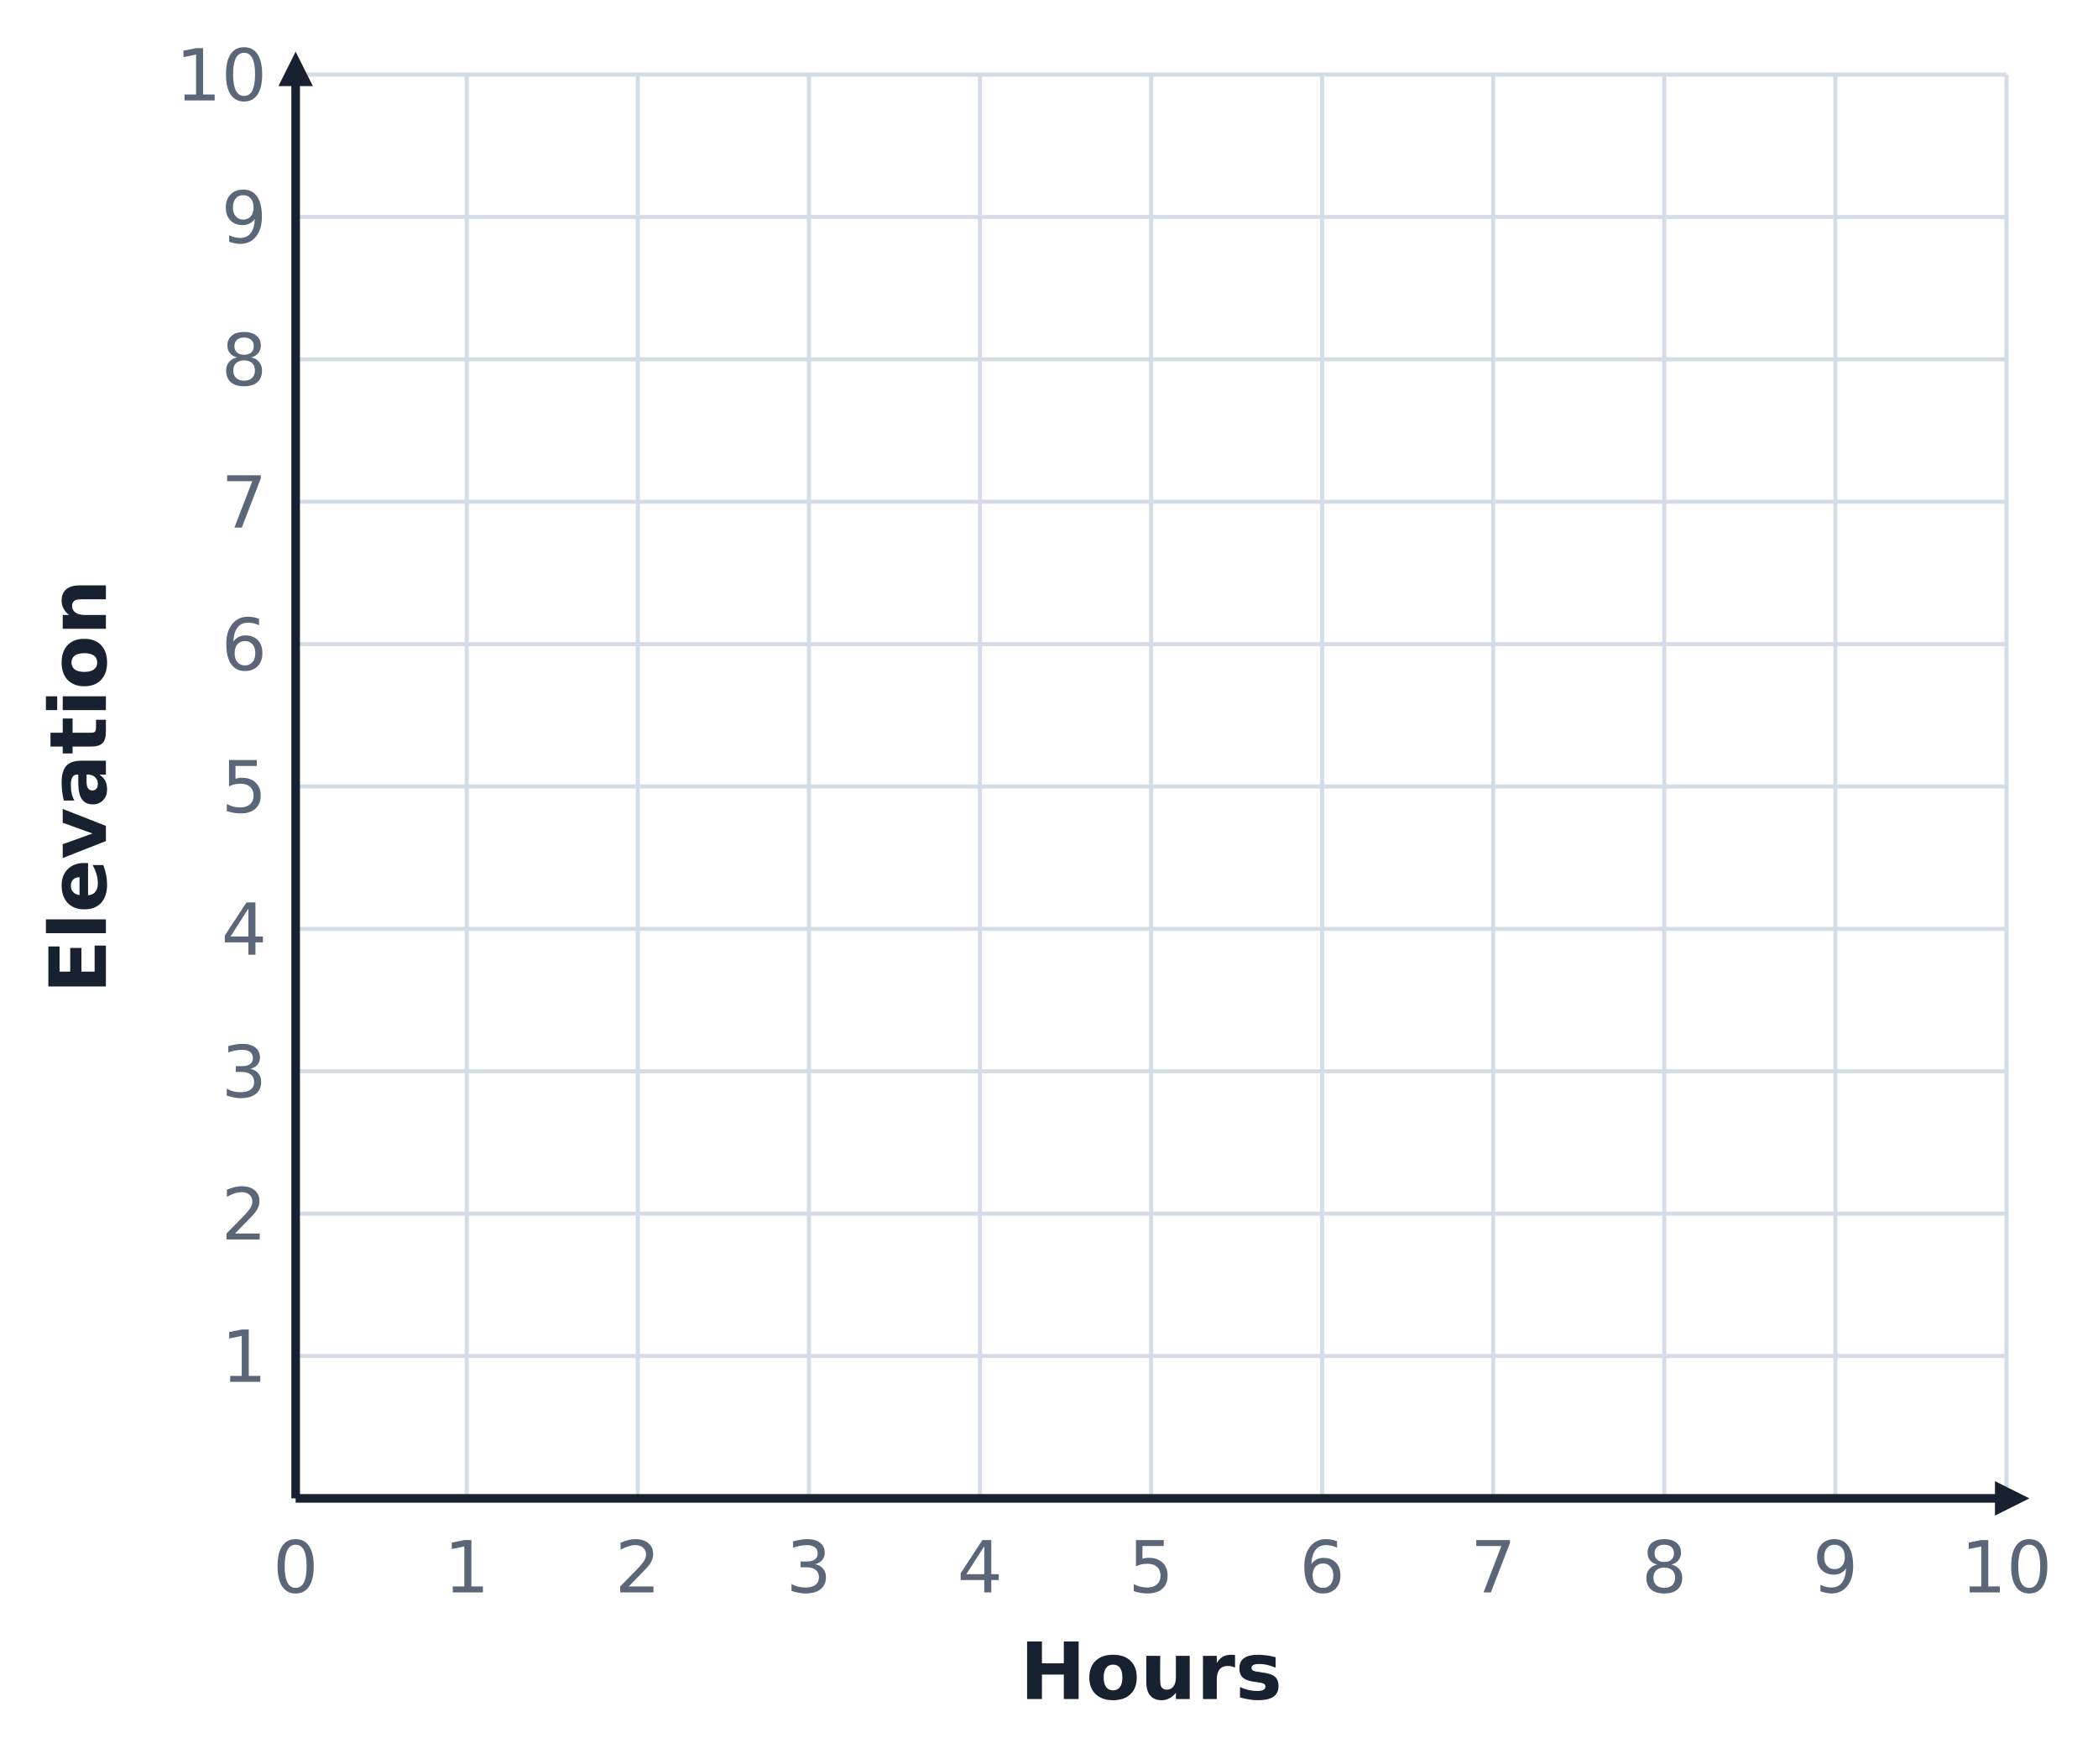
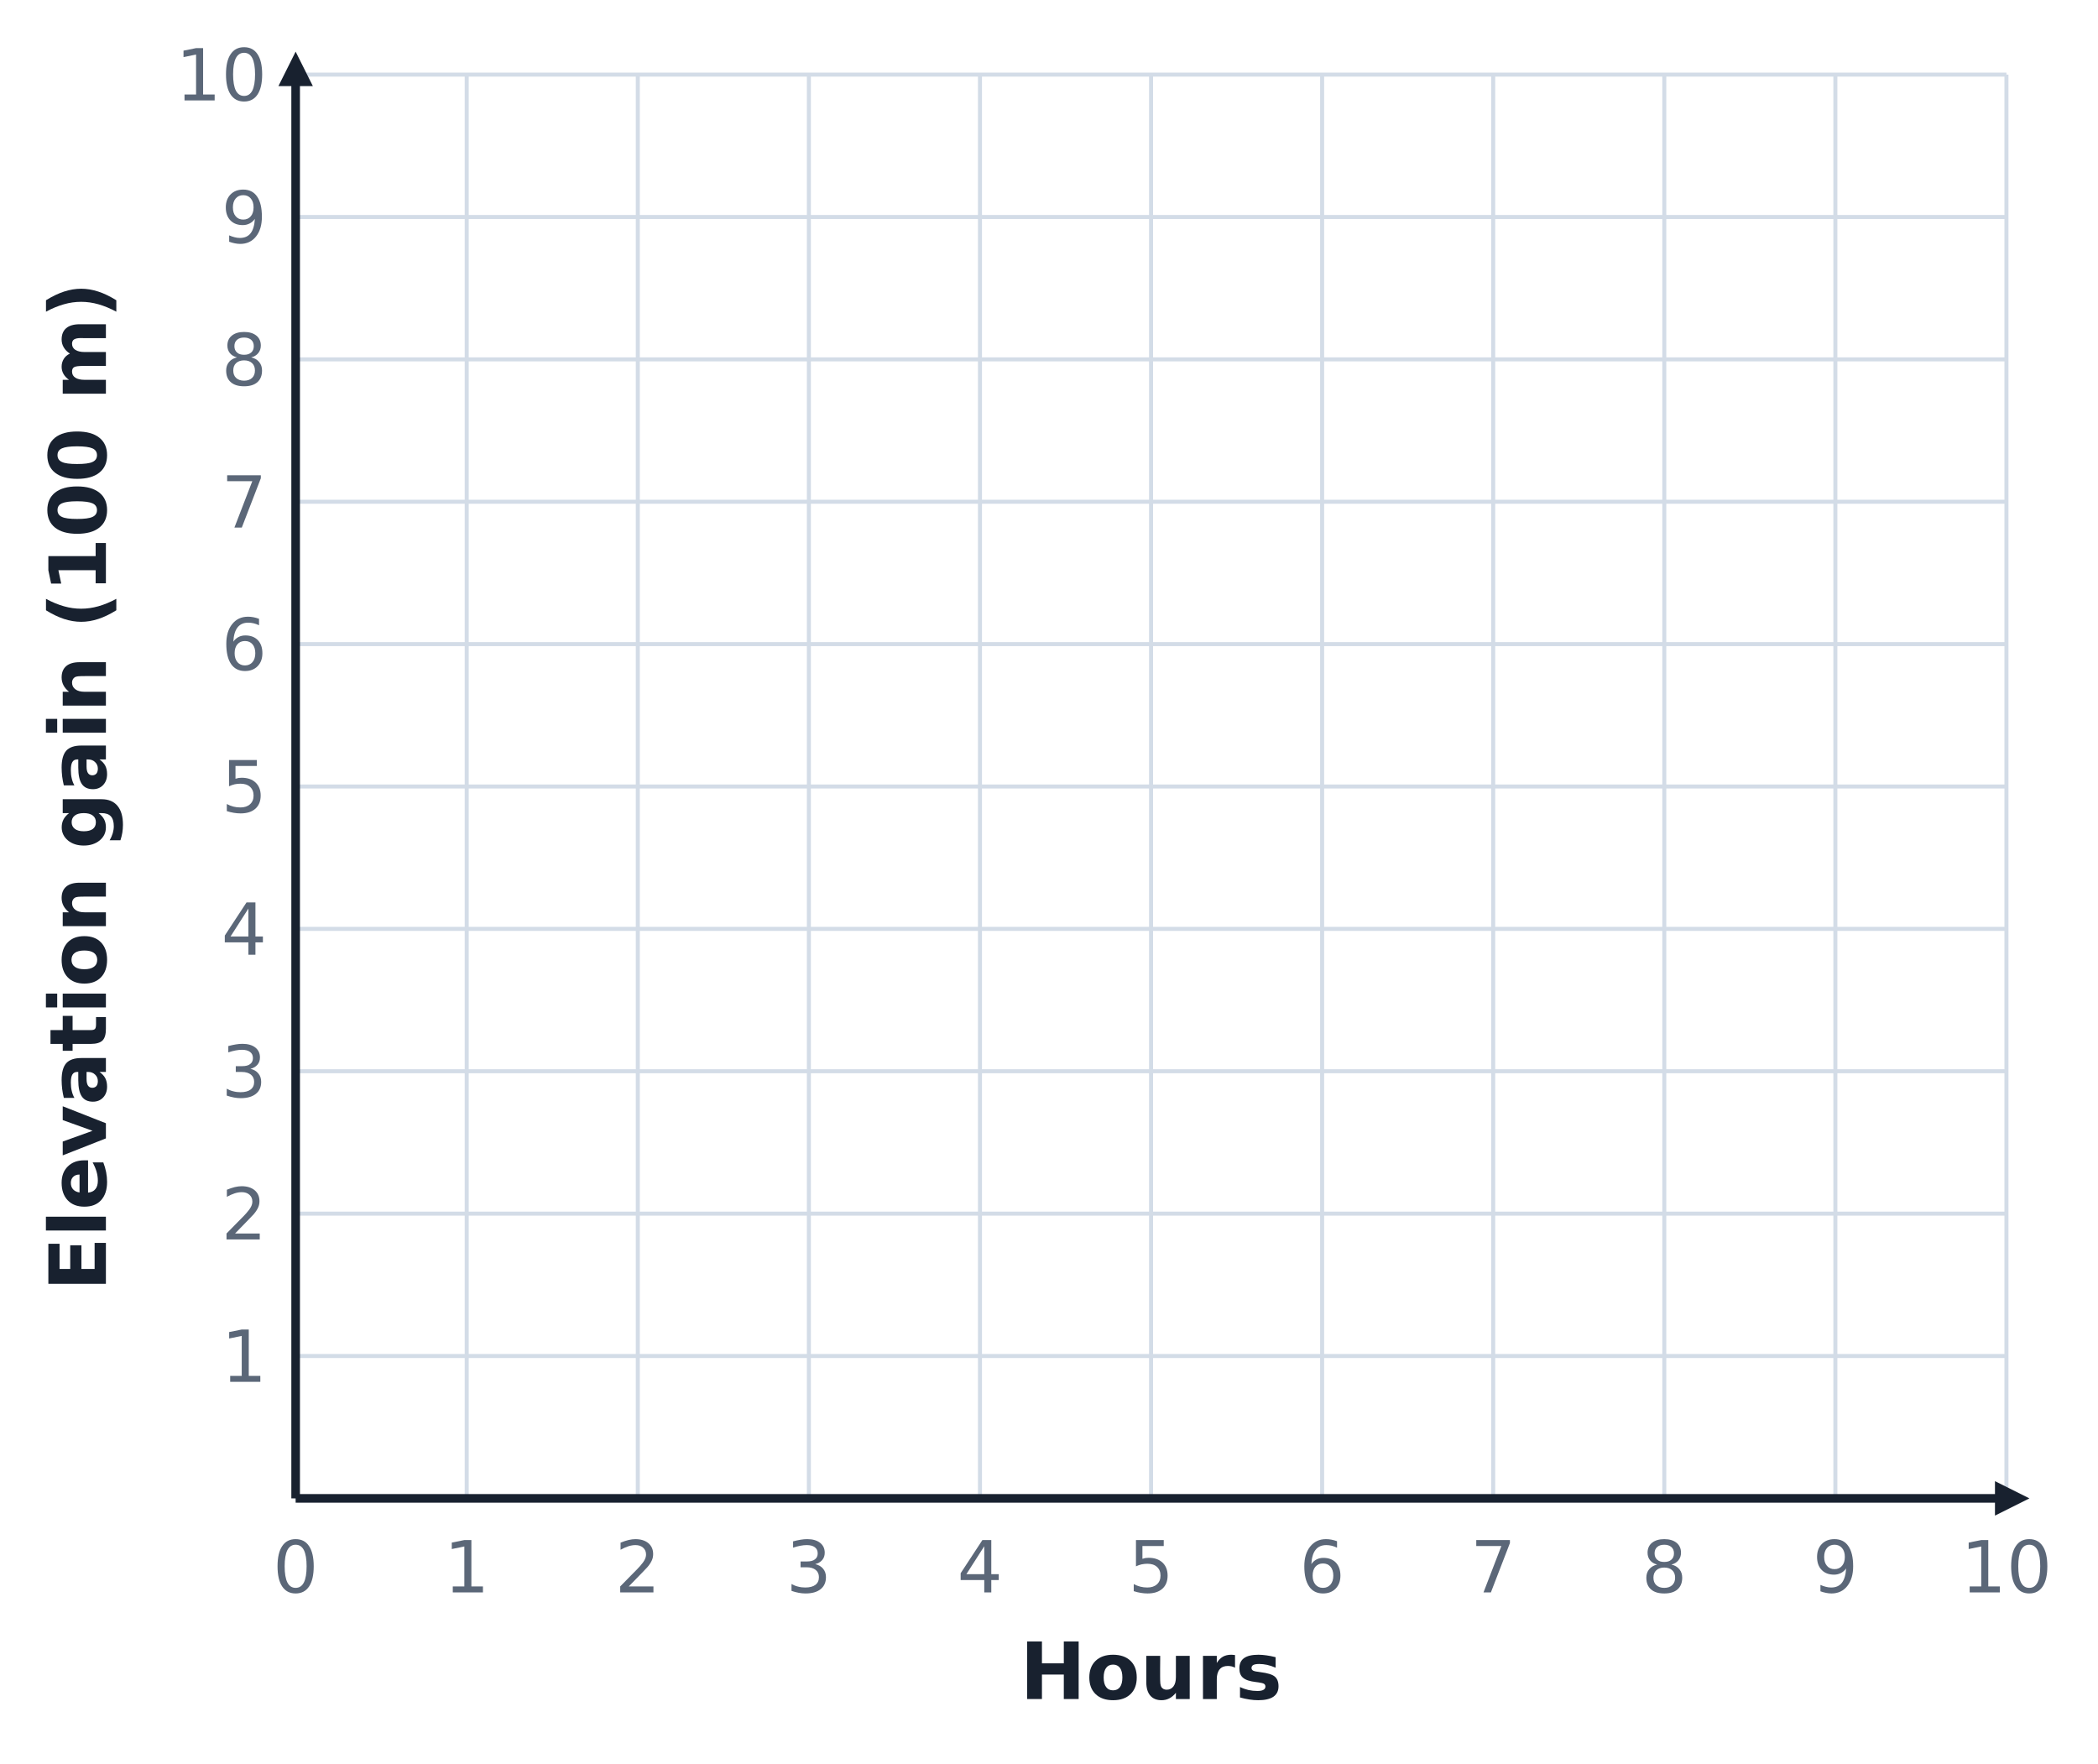
<svg xmlns="http://www.w3.org/2000/svg" xmlns:xlink="http://www.w3.org/1999/xlink" version="1.1" width="365.444" height="307.25" viewBox="0 0 365.444 307.25">
  <defs>
    <clipPath id="clip_1">
      <path transform="matrix(1,0,0,-1,-18.50322,322.9971)" d="M18.503 15.747H383.947V322.997H18.503Z" clip-rule="evenodd" />
    </clipPath>
    <path id="font_2_17" d="M.318 .664C.267 .664 .229 .639 .203 .589 .178 .539 .165 .464 .165 .364 .165 .264 .178 .188 .203 .138 .229 .088 .267 .063 .318 .063 .369 .063 .407 .088 .433 .138 .458 .188 .471 .264 .471 .364 .471 .464 .458 .539 .433 .589 .407 .639 .369 .664 .318 .664M.318 .742C.4 .742 .462 .71 .505 .645 .548 .581 .57 .487 .57 .364 .57 .241 .548 .147 .505 .082 .462 .018 .4-.015 .318-.015 .236-.015 .174 .018 .131 .082 .087 .147 .066 .241 .066 .364 .066 .487 .087 .581 .131 .645 .174 .71 .236 .742 .318 .742Z" />
    <path id="font_2_18" d="M.124 .083H.285V.64L.11 .604V.694L.284 .729H.383V.083H.544V0H.124V.083Z" />
    <path id="font_2_19" d="M.192 .083H.536V0H.073V.083C.111 .122 .162 .174 .226 .239 .291 .304 .332 .346 .348 .365 .38 .401 .402 .431 .414 .455 .427 .48 .433 .504 .433 .528 .433 .567 .42 .598 .392 .623 .365 .647 .33 .659 .286 .659 .255 .659 .223 .654 .188 .643 .154 .632 .117 .616 .078 .594V.693C.118 .709 .155 .722 .189 .73 .224 .738 .256 .742 .284 .742 .36 .742 .42 .723 .465 .686 .51 .648 .532 .597 .532 .534 .532 .504 .527 .476 .515 .449 .504 .422 .484 .39 .454 .354 .446 .345 .42 .317 .376 .272 .333 .227 .271 .164 .192 .083Z" />
    <path id="font_2_20" d="M.406 .394C.453 .383 .49 .362 .516 .33 .543 .298 .556 .259 .556 .212 .556 .14 .531 .084 .482 .045 .432 .005 .362-.015 .271-.015 .24-.015 .209-.012 .177-.006 .144 0 .111 .009 .076 .021V.117C.104 .101 .133 .089 .166 .081 .199 .072 .233 .068 .268 .068 .33 .068 .377 .081 .409 .105 .442 .13 .458 .165 .458 .212 .458 .255 .443 .289 .413 .313 .383 .337 .341 .35 .287 .35H.202V.431H.291C.34 .431 .377 .44 .402 .46 .428 .479 .441 .507 .441 .543 .441 .581 .428 .609 .401 .629 .375 .649 .337 .659 .287 .659 .26 .659 .231 .656 .2 .65 .169 .645 .135 .635 .098 .623V.711C.136 .721 .171 .729 .203 .734 .236 .74 .267 .742 .296 .742 .371 .742 .43 .725 .474 .691 .517 .657 .539 .611 .539 .553 .539 .513 .528 .479 .504 .451 .481 .424 .448 .404 .406 .394Z" />
    <path id="font_2_21" d="M.378 .643 .129 .254H.378V.643M.352 .729H.476V.254H.58V.172H.476V0H.378V.172H.049V.267L.352 .729Z" />
    <path id="font_2_22" d="M.108 .729H.495V.646H.198V.468C.213 .473 .227 .476 .241 .479 .256 .481 .27 .482 .284 .482 .366 .482 .43 .46 .478 .415 .525 .371 .549 .31 .549 .234 .549 .155 .524 .094 .476 .051 .427 .007 .358-.015 .269-.015 .238-.015 .207-.012 .176-.007 .144-.002 .111 .006 .077 .017V.116C.106 .1 .137 .088 .168 .08 .199 .072 .232 .068 .267 .068 .323 .068 .368 .083 .401 .113 .434 .143 .45 .183 .45 .234 .45 .285 .434 .325 .401 .355 .368 .385 .323 .399 .267 .399 .241 .399 .214 .396 .188 .391 .162 .385 .135 .376 .108 .363V.729Z" />
    <path id="font_2_23" d="M.33 .403C.286 .403 .251 .388 .225 .358 .199 .328 .186 .286 .186 .233 .186 .181 .199 .14 .225 .109 .251 .079 .286 .063 .33 .063 .374 .063 .409 .079 .435 .109 .461 .14 .474 .181 .474 .233 .474 .286 .461 .328 .435 .358 .409 .388 .374 .403 .33 .403M.526 .713V.623C.501 .635 .476 .644 .451 .65 .426 .656 .401 .659 .376 .659 .311 .659 .261 .637 .227 .593 .192 .549 .173 .483 .168 .394 .187 .422 .211 .444 .24 .459 .269 .474 .301 .481 .336 .481 .409 .481 .467 .459 .51 .415 .552 .37 .573 .31 .573 .233 .573 .159 .551 .098 .507 .053 .463 .008 .404-.015 .33-.015 .246-.015 .181 .018 .137 .082 .092 .147 .07 .241 .07 .364 .07 .479 .097 .571 .152 .639 .207 .708 .28 .742 .372 .742 .397 .742 .422 .74 .447 .735 .472 .73 .499 .723 .526 .713Z" />
    <path id="font_2_24" d="M.082 .729H.551V.687L.286 0H.183L.432 .646H.082V.729Z" />
    <path id="font_2_25" d="M.318 .346C.271 .346 .234 .333 .207 .308 .18 .283 .167 .249 .167 .205 .167 .161 .18 .126 .207 .101 .234 .076 .271 .063 .318 .063 .365 .063 .402 .076 .429 .101 .456 .127 .469 .161 .469 .205 .469 .249 .456 .283 .429 .308 .402 .333 .365 .346 .318 .346M.219 .388C.177 .398 .144 .418 .12 .447 .097 .476 .085 .511 .085 .553 .085 .611 .106 .658 .147 .691 .189 .725 .246 .742 .318 .742 .39 .742 .447 .725 .489 .691 .53 .658 .551 .611 .551 .553 .551 .511 .539 .476 .515 .447 .492 .418 .459 .398 .417 .388 .465 .377 .502 .355 .528 .323 .555 .291 .568 .251 .568 .205 .568 .134 .546 .08 .503 .042 .46 .004 .398-.015 .318-.015 .237-.015 .176 .004 .133 .042 .089 .08 .068 .134 .068 .205 .068 .251 .081 .291 .108 .323 .135 .355 .172 .377 .219 .388M.183 .544C.183 .506 .195 .477 .219 .456 .242 .434 .275 .424 .318 .424 .36 .424 .393 .434 .417 .456 .441 .477 .453 .506 .453 .544 .453 .582 .441 .611 .417 .632 .393 .653 .36 .664 .318 .664 .275 .664 .242 .653 .219 .632 .195 .611 .183 .582 .183 .544Z" />
    <path id="font_2_26" d="M.11 .015V.104C.135 .093 .16 .084 .185 .078 .21 .071 .235 .068 .26 .068 .325 .068 .375 .09 .409 .134 .443 .178 .463 .245 .468 .334 .449 .306 .425 .285 .396 .27 .367 .255 .335 .247 .3 .247 .227 .247 .169 .269 .127 .313 .084 .357 .063 .418 .063 .494 .063 .569 .085 .629 .129 .674 .174 .72 .233 .742 .306 .742 .39 .742 .455 .71 .499 .645 .544 .581 .566 .487 .566 .364 .566 .249 .539 .157 .484 .088 .43 .02 .356-.015 .264-.015 .239-.015 .214-.012 .189-.007 .164-.002 .137 .005 .11 .015M.306 .324C.35 .324 .385 .339 .411 .37 .437 .4 .45 .441 .45 .494 .45 .547 .437 .588 .411 .618 .385 .649 .35 .664 .306 .664 .262 .664 .227 .649 .201 .618 .175 .588 .162 .547 .162 .494 .162 .441 .175 .4 .201 .37 .227 .339 .262 .324 .306 .324Z" />
    <path id="font_3_41" d="M.092 .729H.28V.452H.557V.729H.745V0H.557V.31H.28V0H.092V.729Z" />
    <path id="font_3_80" d="M.344 .436C.306 .436 .276 .422 .256 .394 .235 .366 .225 .326 .225 .273 .225 .22 .235 .18 .256 .152 .276 .124 .306 .11 .344 .11 .382 .11 .411 .124 .432 .152 .452 .18 .462 .22 .462 .273 .462 .326 .452 .366 .432 .394 .411 .422 .382 .436 .344 .436M.344 .561C.438 .561 .512 .535 .565 .484 .618 .433 .644 .363 .644 .273 .644 .183 .618 .113 .565 .062 .512 .011 .438-.015 .344-.015 .25-.015 .176 .011 .123 .062 .07 .113 .043 .183 .043 .273 .043 .363 .07 .433 .123 .484 .176 .535 .25 .561 .344 .561Z" />
    <path id="font_3_86" d="M.078 .213V.547H.254V.492C.254 .463 .254 .425 .253 .381 .253 .336 .253 .306 .253 .291 .253 .247 .254 .215 .256 .196 .259 .177 .263 .163 .268 .154 .275 .142 .285 .134 .296 .127 .308 .121 .321 .118 .336 .118 .372 .118 .401 .132 .422 .16 .443 .188 .453 .227 .453 .277V.547H.628V0H.453V.079C.427 .047 .399 .023 .369 .008 .34-.007 .307-.015 .272-.015 .209-.015 .161 .005 .128 .044 .095 .082 .078 .139 .078 .213Z" />
    <path id="font_3_83" d="M.49 .397C.475 .405 .46 .41 .445 .414 .429 .417 .414 .419 .399 .419 .354 .419 .319 .405 .295 .376 .271 .347 .259 .305 .259 .252V0H.084V.547H.259V.457C.281 .493 .307 .519 .336 .536 .365 .552 .4 .561 .441 .561 .447 .561 .453 .56 .46 .56 .467 .559 .477 .558 .49 .557L.49 .397Z" />
    <path id="font_3_84" d="M.511 .53V.397C.474 .413 .438 .425 .403 .433 .368 .44 .335 .444 .304 .444 .271 .444 .246 .44 .23 .432 .214 .424 .206 .411 .206 .393 .206 .379 .212 .369 .224 .361 .237 .354 .258 .348 .29 .345L.321 .34C.41 .329 .471 .31 .501 .284 .532 .258 .548 .217 .548 .161 .548 .103 .526 .059 .483 .029 .44 0 .376-.015 .291-.015 .255-.015 .218-.012 .179-.006 .14-0 .101 .008 .06 .02V.152C.095 .135 .131 .123 .167 .114 .204 .106 .241 .102 .279 .102 .313 .102 .339 .106 .356 .116 .373 .125 .382 .139 .382 .158 .382 .173 .376 .185 .364 .193 .352 .2 .328 .206 .293 .211L.262 .215C.184 .224 .13 .242 .099 .269 .067 .295 .052 .335 .052 .389 .052 .447 .072 .49 .111 .518 .151 .547 .212 .561 .294 .561 .326 .561 .36 .558 .396 .553 .431 .548 .47 .541 .511 .53Z" />
    <path id="font_3_38" d="M.092 .729H.599V.587H.28V.452H.58V.31H.28V.143H.61V0H.092V.729Z" />
    <path id="font_3_77" d="M.084 .76H.259V0H.084V.76Z" />
    <path id="font_3_70" d="M.63 .276V.226H.221C.225 .184 .24 .153 .266 .133 .291 .112 .326 .102 .372 .102 .409 .102 .447 .107 .485 .118 .524 .129 .563 .146 .604 .168V.033C.563 .017 .521 .005 .48-.003 .439-.011 .397-.015 .356-.015 .257-.015 .18 .011 .125 .061 .07 .111 .043 .182 .043 .273 .043 .362 .07 .433 .124 .484 .178 .535 .252 .561 .346 .561 .432 .561 .501 .535 .552 .483 .604 .431 .63 .362 .63 .276M.45 .334C.45 .367 .441 .394 .421 .414 .402 .434 .376 .444 .345 .444 .311 .444 .284 .435 .263 .416 .242 .397 .228 .37 .223 .334H.45Z" />
    <path id="font_3_87" d="M.015 .547H.19L.326 .169 .462 .547H.637L.422 0H.23L.015 .547Z" />
    <path id="font_3_66" d="M.329 .245C.293 .245 .265 .239 .247 .227 .228 .214 .219 .196 .219 .172 .219 .15 .227 .133 .241 .12 .256 .108 .277 .102 .303 .102 .336 .102 .364 .113 .386 .137 .409 .16 .42 .19 .42 .225V.245H.329M.596 .311V0H.42V.081C.396 .048 .37 .023 .341 .008 .312-.007 .276-.015 .234-.015 .177-.015 .131 .002 .096 .035 .061 .068 .043 .111 .043 .164 .043 .228 .065 .275 .109 .305 .153 .335 .222 .35 .317 .35H.42V.364C.42 .391 .409 .412 .387 .425 .365 .438 .331 .444 .285 .444 .248 .444 .213 .441 .181 .433 .148 .426 .118 .414 .091 .399V.533C.128 .542 .166 .549 .204 .554 .241 .558 .279 .561 .317 .561 .416 .561 .487 .541 .531 .502 .574 .463 .596 .399 .596 .311Z" />
    <path id="font_3_85" d="M.275 .702V.547H.455V.422H.275V.19C.275 .165 .28 .147 .29 .138 .3 .129 .32 .125 .35 .125H.44V0H.29C.221 0 .172 .014 .143 .043 .115 .072 .1 .121 .1 .19V.422H.013V.547H.1V.702H.275Z" />
    <path id="font_3_74" d="M.084 .547H.259V0H.084V.547M.084 .76H.259V.617H.084V.76Z" />
    <path id="font_3_79" d="M.634 .333V0H.458V.054 .255C.458 .302 .457 .335 .455 .353 .453 .371 .449 .384 .444 .393 .437 .404 .428 .413 .416 .419 .404 .426 .391 .429 .376 .429 .34 .429 .311 .415 .29 .386 .269 .358 .259 .319 .259 .269V0H.084V.547H.259V.467C.285 .499 .313 .523 .343 .538 .372 .553 .405 .561 .441 .561 .504 .561 .552 .541 .585 .502 .617 .464 .634 .407 .634 .333Z" />
+     <path id="font_3_72" d="M.456 .093C.432 .061 .405 .037 .376 .022 .347 .007 .314 0 .276 0 .209 0 .154 .026 .11 .079 .067 .132 .045 .199 .045 .28 .045 .362 .067 .429 .11 .481 .154 .533 .209 .56 .276 .56 .314 .56 .347 .552 .376 .537 .405 .522 .432 .498 .456 .466V.547H.632V.055C.632-.033 .604-.1 .549-.146 .493-.193 .413-.216 .307-.216 .273-.216 .24-.213 .208-.208 .176-.203 .144-.194 .112-.184V-.047C.142-.065 .172-.078 .202-.087 .231-.095 .26-.1 .29-.1 .347-.1 .389-.087 .416-.062 .443-.037 .456 .002 .456 .055V.093M.341 .434C.305 .434 .277 .42 .256 .393 .236 .367 .226 .329 .226 .28 .226 .23 .236 .192 .255 .166 .275 .14 .303 .127 .341 .127 .377 .127 .406 .14 .426 .167 .446 .194 .456 .231 .456 .28 .456 .329 .446 .367 .426 .393 .406 .42 .377 .434 .341 .434Z" />
+     <path id="font_3_9" d="M.377-.132H.232C.182-.051 .145 .025 .122 .097 .098 .17 .086 .242 .086 .313 .086 .384 .098 .456 .122 .53 .146 .603 .182 .679 .232 .759H.377C.335 .682 .304 .606 .283 .532 .262 .459 .252 .386 .252 .314 .252 .242 .262 .169 .283 .095 .304 .021 .335-.054 .377-.132Z" />
+     <path id="font_3_18" d="M.117 .13H.283V.602L.113 .566V.694L.282 .729H.461V.13H.627V0H.117V.13Z" />
+     <path id="font_3_17" d="M.46 .365C.46 .456 .451 .52 .434 .557 .417 .595 .389 .613 .348 .613 .308 .613 .279 .595 .262 .557 .244 .52 .236 .456 .236 .365 .236 .273 .244 .208 .262 .17 .279 .132 .308 .113 .348 .113 .388 .113 .417 .132 .434 .17 .451 .208 .46 .273 .46 .365M.648 .364C.648 .243 .622 .149 .57 .084 .518 .018 .444-.015 .348-.015 .252-.015 .178 .018 .126 .084 .074 .149 .048 .243 .048 .364 .048 .485 .074 .578 .126 .644 .178 .709 .252 .742 .348 .742 .444 .742 .518 .709 .57 .644 .622 .578 .648 .485 .648 .364Z" />
+     <path id="font_3_78" d="M.591 .456C.613 .49 .639 .516 .67 .534 .7 .552 .734 .561 .77 .561 .833 .561 .881 .541 .914 .502 .946 .464 .963 .407 .963 .333V0H.787V.285C.787 .29 .788 .294 .788 .299 .788 .303 .788 .31 .788 .318 .788 .357 .782 .385 .771 .403 .76 .42 .741 .429 .716 .429 .683 .429 .657 .415 .639 .388 .621 .36 .611 .321 .611 .269V0H.435V.285C.435 .346 .43 .385 .419 .403 .409 .42 .39 .429 .364 .429 .33 .429 .304 .415 .286 .387 .268 .36 .259 .321 .259 .269V0H.083V.547H.259V.467C.28 .498 .305 .521 .333 .537 .361 .553 .391 .561 .425 .561 .463 .561 .496 .551 .525 .533 .554 .515 .576 .489 .591 .456Z" />
+     <path id="font_3_10" d="M.08-.132C.122-.054 .153 .021 .174 .095 .195 .169 .205 .242 .205 .314 .205 .386 .195 .459 .174 .532 .153 .606 .122 .682 .08 .759H.225C.275 .679 .311 .603 .335 .53 .359 .456 .371 .384 .371 .313 .371 .242 .359 .17 .335 .097 .312 .025 .275-.051 .225-.132H.08Z" />
  </defs>
  <g clip-path="url(#clip_1)">
    <path transform="matrix(1,0,0,-1,-18.50322,322.9971)" stroke-width=".7" stroke-linecap="butt" stroke-miterlimit="10" stroke-linejoin="miter" fill="none" stroke="#d3dce7" d="M70 62V310" />
    <path transform="matrix(1,0,0,-1,-18.50322,322.9971)" stroke-width=".7" stroke-linecap="butt" stroke-miterlimit="10" stroke-linejoin="miter" fill="none" stroke="#d3dce7" d="M99.8 62V310" />
    <path transform="matrix(1,0,0,-1,-18.50322,322.9971)" stroke-width=".7" stroke-linecap="butt" stroke-miterlimit="10" stroke-linejoin="miter" fill="none" stroke="#d3dce7" d="M129.6 62V310" />
    <path transform="matrix(1,0,0,-1,-18.50322,322.9971)" stroke-width=".7" stroke-linecap="butt" stroke-miterlimit="10" stroke-linejoin="miter" fill="none" stroke="#d3dce7" d="M159.4 62V310" />
    <path transform="matrix(1,0,0,-1,-18.50322,322.9971)" stroke-width=".7" stroke-linecap="butt" stroke-miterlimit="10" stroke-linejoin="miter" fill="none" stroke="#d3dce7" d="M189.2 62V310" />
    <path transform="matrix(1,0,0,-1,-18.50322,322.9971)" stroke-width=".7" stroke-linecap="butt" stroke-miterlimit="10" stroke-linejoin="miter" fill="none" stroke="#d3dce7" d="M219 62V310" />
    <path transform="matrix(1,0,0,-1,-18.50322,322.9971)" stroke-width=".7" stroke-linecap="butt" stroke-miterlimit="10" stroke-linejoin="miter" fill="none" stroke="#d3dce7" d="M248.8 62V310" />
    <path transform="matrix(1,0,0,-1,-18.50322,322.9971)" stroke-width=".7" stroke-linecap="butt" stroke-miterlimit="10" stroke-linejoin="miter" fill="none" stroke="#d3dce7" d="M278.6 62V310" />
    <path transform="matrix(1,0,0,-1,-18.50322,322.9971)" stroke-width=".7" stroke-linecap="butt" stroke-miterlimit="10" stroke-linejoin="miter" fill="none" stroke="#d3dce7" d="M308.4 62V310" />
    <path transform="matrix(1,0,0,-1,-18.50322,322.9971)" stroke-width=".7" stroke-linecap="butt" stroke-miterlimit="10" stroke-linejoin="miter" fill="none" stroke="#d3dce7" d="M338.2 62V310" />
    <path transform="matrix(1,0,0,-1,-18.50322,322.9971)" stroke-width=".7" stroke-linecap="butt" stroke-miterlimit="10" stroke-linejoin="miter" fill="none" stroke="#d3dce7" d="M368 62V310" />
    <path transform="matrix(1,0,0,-1,-18.50322,322.9971)" stroke-width=".7" stroke-linecap="butt" stroke-miterlimit="10" stroke-linejoin="miter" fill="none" stroke="#d3dce7" d="M70 62H368" />
    <path transform="matrix(1,0,0,-1,-18.50322,322.9971)" stroke-width=".7" stroke-linecap="butt" stroke-miterlimit="10" stroke-linejoin="miter" fill="none" stroke="#d3dce7" d="M70 86.8H368" />
    <path transform="matrix(1,0,0,-1,-18.50322,322.9971)" stroke-width=".7" stroke-linecap="butt" stroke-miterlimit="10" stroke-linejoin="miter" fill="none" stroke="#d3dce7" d="M70 111.6H368" />
    <path transform="matrix(1,0,0,-1,-18.50322,322.9971)" stroke-width=".7" stroke-linecap="butt" stroke-miterlimit="10" stroke-linejoin="miter" fill="none" stroke="#d3dce7" d="M70 136.4H368" />
    <path transform="matrix(1,0,0,-1,-18.50322,322.9971)" stroke-width=".7" stroke-linecap="butt" stroke-miterlimit="10" stroke-linejoin="miter" fill="none" stroke="#d3dce7" d="M70 161.2H368" />
    <path transform="matrix(1,0,0,-1,-18.50322,322.9971)" stroke-width=".7" stroke-linecap="butt" stroke-miterlimit="10" stroke-linejoin="miter" fill="none" stroke="#d3dce7" d="M70 186H368" />
    <path transform="matrix(1,0,0,-1,-18.50322,322.9971)" stroke-width=".7" stroke-linecap="butt" stroke-miterlimit="10" stroke-linejoin="miter" fill="none" stroke="#d3dce7" d="M70 210.8H368" />
    <path transform="matrix(1,0,0,-1,-18.50322,322.9971)" stroke-width=".7" stroke-linecap="butt" stroke-miterlimit="10" stroke-linejoin="miter" fill="none" stroke="#d3dce7" d="M70 235.6H368" />
    <path transform="matrix(1,0,0,-1,-18.50322,322.9971)" stroke-width=".7" stroke-linecap="butt" stroke-miterlimit="10" stroke-linejoin="miter" fill="none" stroke="#d3dce7" d="M70 260.4H368" />
    <path transform="matrix(1,0,0,-1,-18.50322,322.9971)" stroke-width=".7" stroke-linecap="butt" stroke-miterlimit="10" stroke-linejoin="miter" fill="none" stroke="#d3dce7" d="M70 285.2H368" />
    <path transform="matrix(1,0,0,-1,-18.50322,322.9971)" stroke-width=".7" stroke-linecap="butt" stroke-miterlimit="10" stroke-linejoin="miter" fill="none" stroke="#d3dce7" d="M70 310H368" />
    <path transform="matrix(1,0,0,-1,-18.50322,322.9971)" stroke-width="1.5" stroke-linecap="butt" stroke-miterlimit="10" stroke-linejoin="miter" fill="none" stroke="#18212f" d="M70 62H368" />
    <path transform="matrix(1,0,0,-1,-18.50322,322.9971)" stroke-width="1.5" stroke-linecap="butt" stroke-miterlimit="10" stroke-linejoin="miter" fill="none" stroke="#18212f" d="M70 62V310" />
    <path transform="matrix(1,0,0,-1,-18.50322,322.9971)" d="M372 62 366 65V59Z" fill="#18212f" fill-rule="evenodd" />
    <path transform="matrix(1,0,0,-1,-18.50322,322.9971)" d="M70 314 67 308H73Z" fill="#18212f" fill-rule="evenodd" />
    <use data-text="0" xlink:href="#font_2_17" transform="matrix(12.5,0,0,-12.5,47.52034,277.3721)" fill="#5b6778" />
    <use data-text="1" xlink:href="#font_2_18" transform="matrix(12.5,0,0,-12.5,77.32034,277.3721)" fill="#5b6778" />
    <use data-text="2" xlink:href="#font_2_19" transform="matrix(12.5,0,0,-12.5,107.1204,277.3721)" fill="#5b6778" />
    <use data-text="3" xlink:href="#font_2_20" transform="matrix(12.5,0,0,-12.5,136.9204,277.3721)" fill="#5b6778" />
    <use data-text="4" xlink:href="#font_2_21" transform="matrix(12.5,0,0,-12.5,166.7204,277.3721)" fill="#5b6778" />
    <use data-text="5" xlink:href="#font_2_22" transform="matrix(12.5,0,0,-12.5,196.5204,277.3721)" fill="#5b6778" />
    <use data-text="6" xlink:href="#font_2_23" transform="matrix(12.5,0,0,-12.5,226.3204,277.3721)" fill="#5b6778" />
    <use data-text="7" xlink:href="#font_2_24" transform="matrix(12.5,0,0,-12.5,256.1204,277.3721)" fill="#5b6778" />
    <use data-text="8" xlink:href="#font_2_25" transform="matrix(12.5,0,0,-12.5,285.9204,277.3721)" fill="#5b6778" />
    <use data-text="9" xlink:href="#font_2_26" transform="matrix(12.5,0,0,-12.5,315.7204,277.3721)" fill="#5b6778" />
    <use data-text="1" xlink:href="#font_2_18" transform="matrix(12.5,0,0,-12.5,341.5439,277.3721)" fill="#5b6778" />
    <use data-text="0" xlink:href="#font_2_17" transform="matrix(12.5,0,0,-12.5,349.4939,277.3721)" fill="#5b6778" />
    <use data-text="1" xlink:href="#font_2_18" transform="matrix(12.5,0,0,-12.5,38.5439,240.6971)" fill="#5b6778" />
    <use data-text="2" xlink:href="#font_2_19" transform="matrix(12.5,0,0,-12.5,38.5439,215.8971)" fill="#5b6778" />
    <use data-text="3" xlink:href="#font_2_20" transform="matrix(12.5,0,0,-12.5,38.5439,191.0971)" fill="#5b6778" />
    <use data-text="4" xlink:href="#font_2_21" transform="matrix(12.5,0,0,-12.5,38.5439,166.2971)" fill="#5b6778" />
    <use data-text="5" xlink:href="#font_2_22" transform="matrix(12.5,0,0,-12.5,38.5439,141.4971)" fill="#5b6778" />
    <use data-text="6" xlink:href="#font_2_23" transform="matrix(12.5,0,0,-12.5,38.5439,116.6971)" fill="#5b6778" />
    <use data-text="7" xlink:href="#font_2_24" transform="matrix(12.5,0,0,-12.5,38.5439,91.89707)" fill="#5b6778" />
    <use data-text="8" xlink:href="#font_2_25" transform="matrix(12.5,0,0,-12.5,38.5439,67.09708)" fill="#5b6778" />
    <use data-text="9" xlink:href="#font_2_26" transform="matrix(12.5,0,0,-12.5,38.5439,42.29706)" fill="#5b6778" />
    <use data-text="1" xlink:href="#font_2_18" transform="matrix(12.5,0,0,-12.5,30.59101,17.49707)" fill="#5b6778" />
    <use data-text="0" xlink:href="#font_2_17" transform="matrix(12.5,0,0,-12.5,38.54102,17.49707)" fill="#5b6778" />
    <use data-text="H" xlink:href="#font_3_41" transform="matrix(13.75,0,0,-13.75,177.6428,295.9471)" fill="#18212f" />
    <use data-text="o" xlink:href="#font_3_80" transform="matrix(13.75,0,0,-13.75,189.1515,295.9471)" fill="#18212f" />
    <use data-text="u" xlink:href="#font_3_86" transform="matrix(13.75,0,0,-13.75,198.5978,295.9471)" fill="#18212f" />
    <use data-text="r" xlink:href="#font_3_83" transform="matrix(13.75,0,0,-13.75,208.3878,295.9471)" fill="#18212f" />
    <use data-text="s" xlink:href="#font_3_84" transform="matrix(13.75,0,0,-13.75,215.1665,295.9471)" fill="#18212f" />
-     <use data-text="E" xlink:href="#font_3_38" transform="matrix(0,-13.75,-13.75,-0,18.44678,173.0942)" fill="#18212f" />
-     <use data-text="l" xlink:href="#font_3_77" transform="matrix(0,-13.75,-13.75,-0,18.44678,163.7029)" fill="#18212f" />
-     <use data-text="e" xlink:href="#font_3_70" transform="matrix(0,-13.75,-13.75,-0,18.44678,158.9867)" fill="#18212f" />
-     <use data-text="v" xlink:href="#font_3_87" transform="matrix(0,-13.75,-13.75,-0,18.44678,149.6642)" fill="#18212f" />
-     <use data-text="a" xlink:href="#font_3_66" transform="matrix(0,-13.75,-13.75,-0,18.44678,140.6992)" fill="#18212f" />
-     <use data-text="t" xlink:href="#font_3_85" transform="matrix(0,-13.75,-13.75,-0,18.44678,131.4179)" fill="#18212f" />
-     <use data-text="i" xlink:href="#font_3_74" transform="matrix(0,-13.75,-13.75,-0,18.44678,124.8454)" fill="#18212f" />
-     <use data-text="o" xlink:href="#font_3_80" transform="matrix(0,-13.75,-13.75,-0,18.44678,120.1292)" fill="#18212f" />
-     <use data-text="n" xlink:href="#font_3_79" transform="matrix(0,-13.75,-13.75,-0,18.44678,110.6829)" fill="#18212f" />
+     <use data-text="E" xlink:href="#font_3_38" transform="matrix(0,-13.75,-13.75,-0,18.44678,224.885)" fill="#18212f" />
+     <use data-text="l" xlink:href="#font_3_77" transform="matrix(0,-13.75,-13.75,-0,18.44678,215.4937)" fill="#18212f" />
+     <use data-text="e" xlink:href="#font_3_70" transform="matrix(0,-13.75,-13.75,-0,18.44678,210.7774)" fill="#18212f" />
+     <use data-text="v" xlink:href="#font_3_87" transform="matrix(0,-13.75,-13.75,-0,18.44678,201.455)" fill="#18212f" />
+     <use data-text="a" xlink:href="#font_3_66" transform="matrix(0,-13.75,-13.75,-0,18.44678,192.4899)" fill="#18212f" />
+     <use data-text="t" xlink:href="#font_3_85" transform="matrix(0,-13.75,-13.75,-0,18.44678,183.2087)" fill="#18212f" />
+     <use data-text="i" xlink:href="#font_3_74" transform="matrix(0,-13.75,-13.75,-0,18.44678,176.6362)" fill="#18212f" />
+     <use data-text="o" xlink:href="#font_3_80" transform="matrix(0,-13.75,-13.75,-0,18.44678,171.92)" fill="#18212f" />
+     <use data-text="n" xlink:href="#font_3_79" transform="matrix(0,-13.75,-13.75,-0,18.44678,162.4737)" fill="#18212f" />
+     <use data-text="g" xlink:href="#font_3_72" transform="matrix(0,-13.75,-13.75,-0,18.44678,147.9038)" fill="#18212f" />
+     <use data-text="a" xlink:href="#font_3_66" transform="matrix(0,-13.75,-13.75,-0,18.44678,138.0588)" fill="#18212f" />
+     <use data-text="i" xlink:href="#font_3_74" transform="matrix(0,-13.75,-13.75,-0,18.44678,128.7775)" fill="#18212f" />
+     <use data-text="n" xlink:href="#font_3_79" transform="matrix(0,-13.75,-13.75,-0,18.44678,124.0613)" fill="#18212f" />
+     <use data-text="(" xlink:href="#font_3_9" transform="matrix(0,-13.75,-13.75,-0,18.44678,109.4937)" fill="#18212f" />
+     <use data-text="1" xlink:href="#font_3_18" transform="matrix(0,-13.75,-13.75,-0,18.44678,103.21)" fill="#18212f" />
+     <use data-text="0" xlink:href="#font_3_17" transform="matrix(0,-13.75,-13.75,-0,18.44678,93.63996)" fill="#18212f" />
+     <use data-text="0" xlink:href="#font_3_17" transform="matrix(0,-13.75,-13.75,-0,18.44678,84.06996)" fill="#18212f" />
+     <use data-text="m" xlink:href="#font_3_78" transform="matrix(0,-13.75,-13.75,-0,18.44678,69.72076)" fill="#18212f" />
+     <use data-text=")" xlink:href="#font_3_10" transform="matrix(0,-13.75,-13.75,-0,18.44678,55.39326)" fill="#18212f" />
  </g>
</svg>
